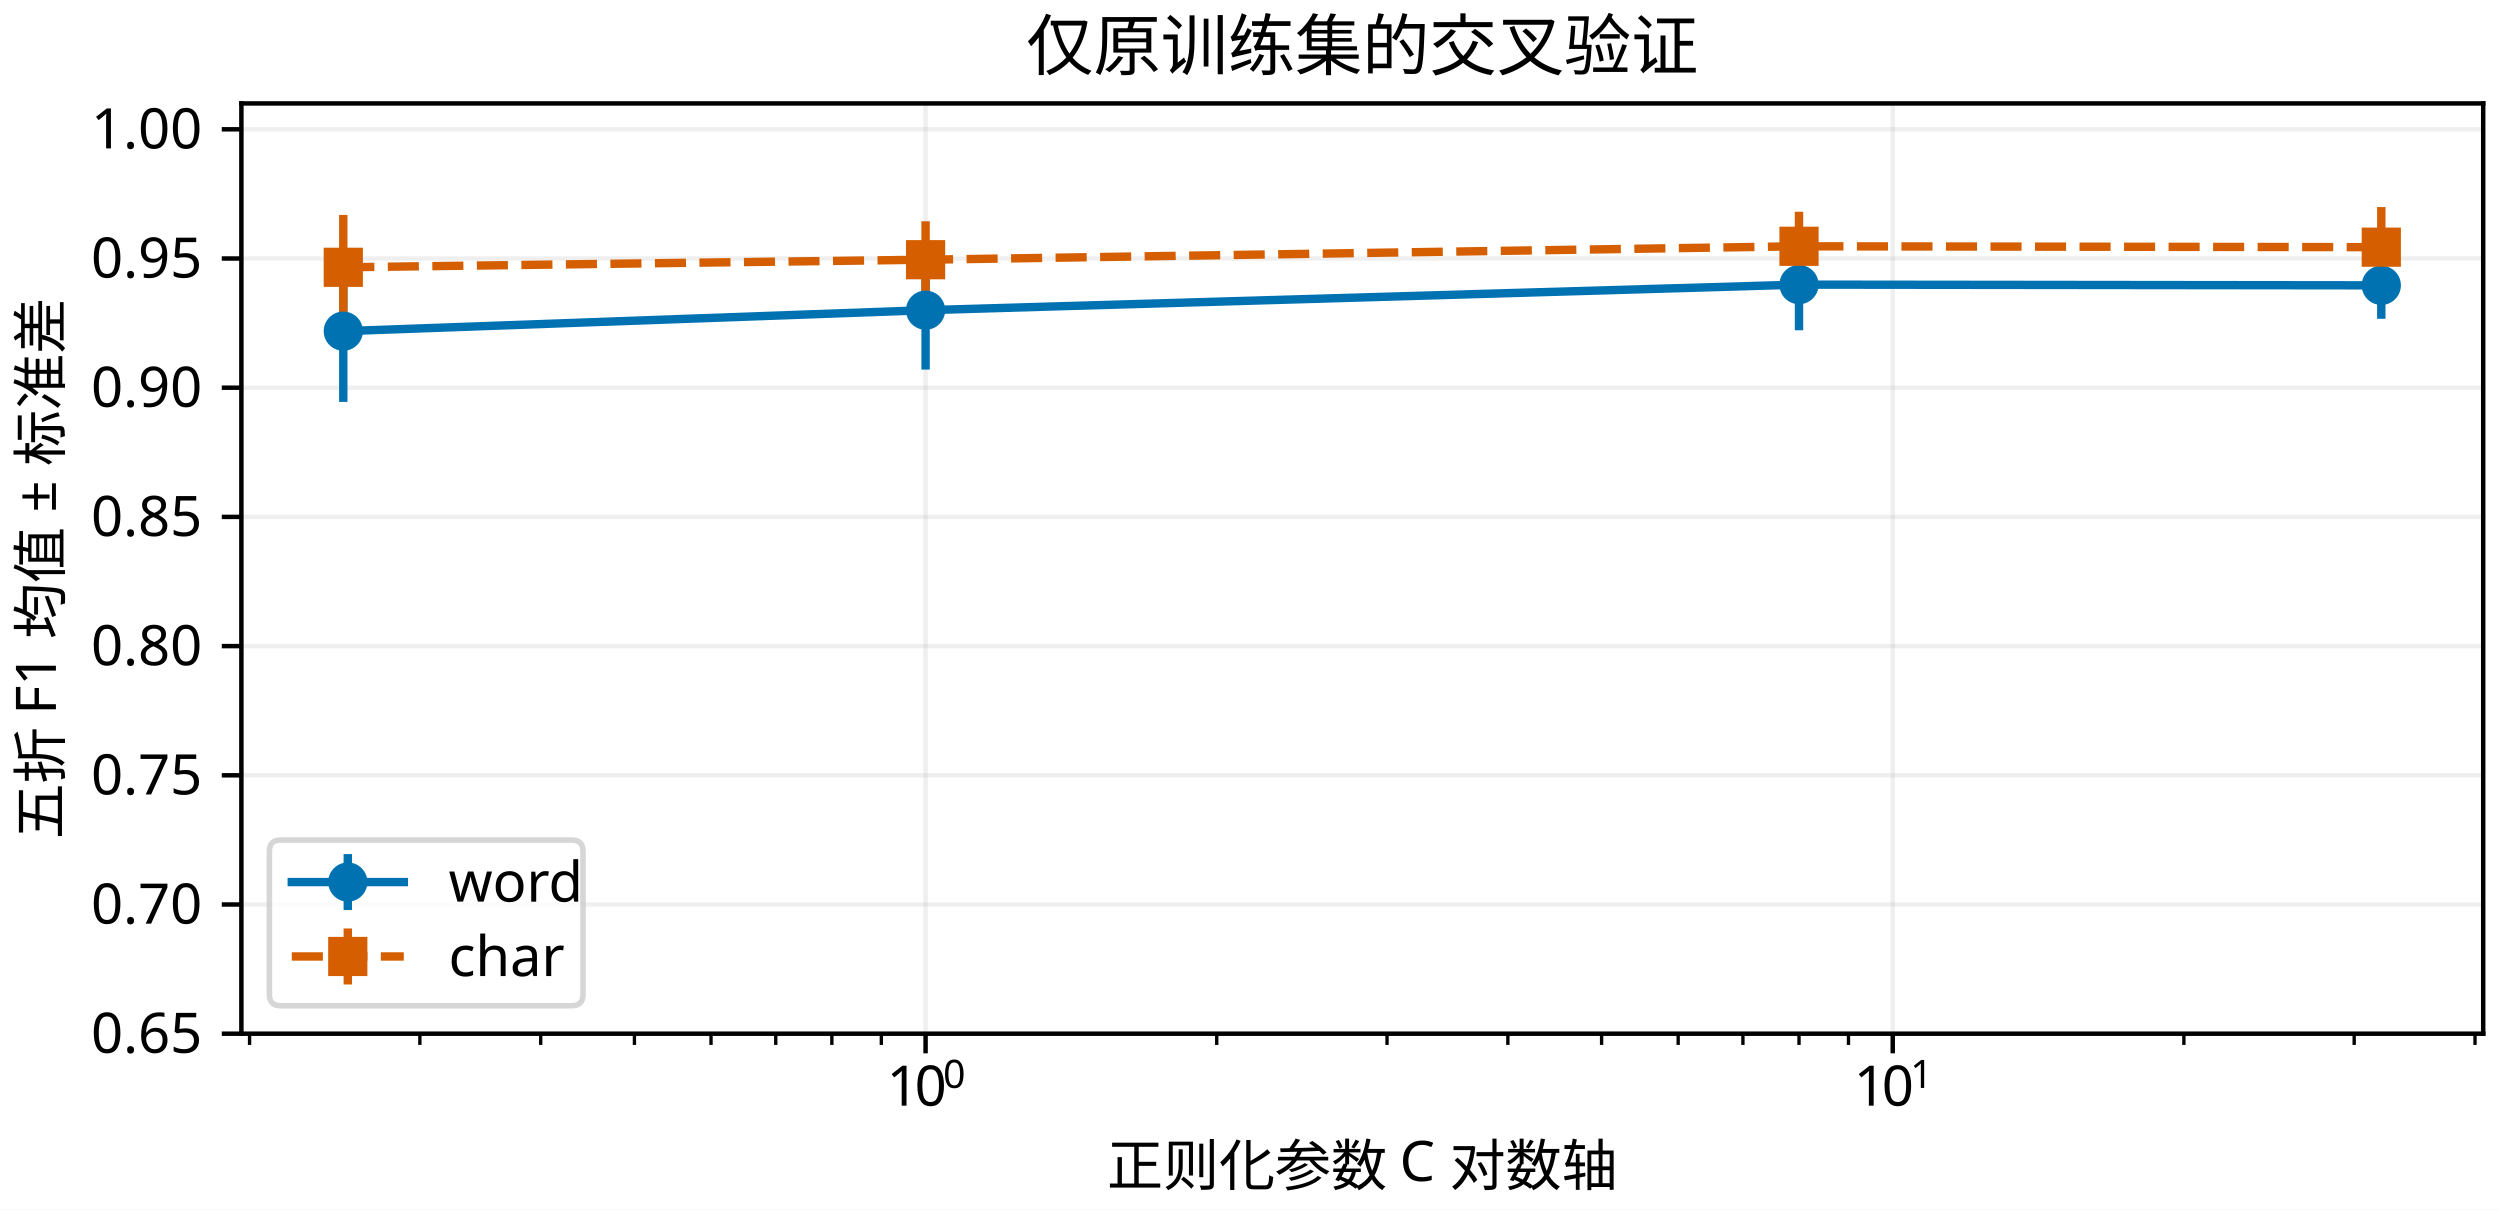
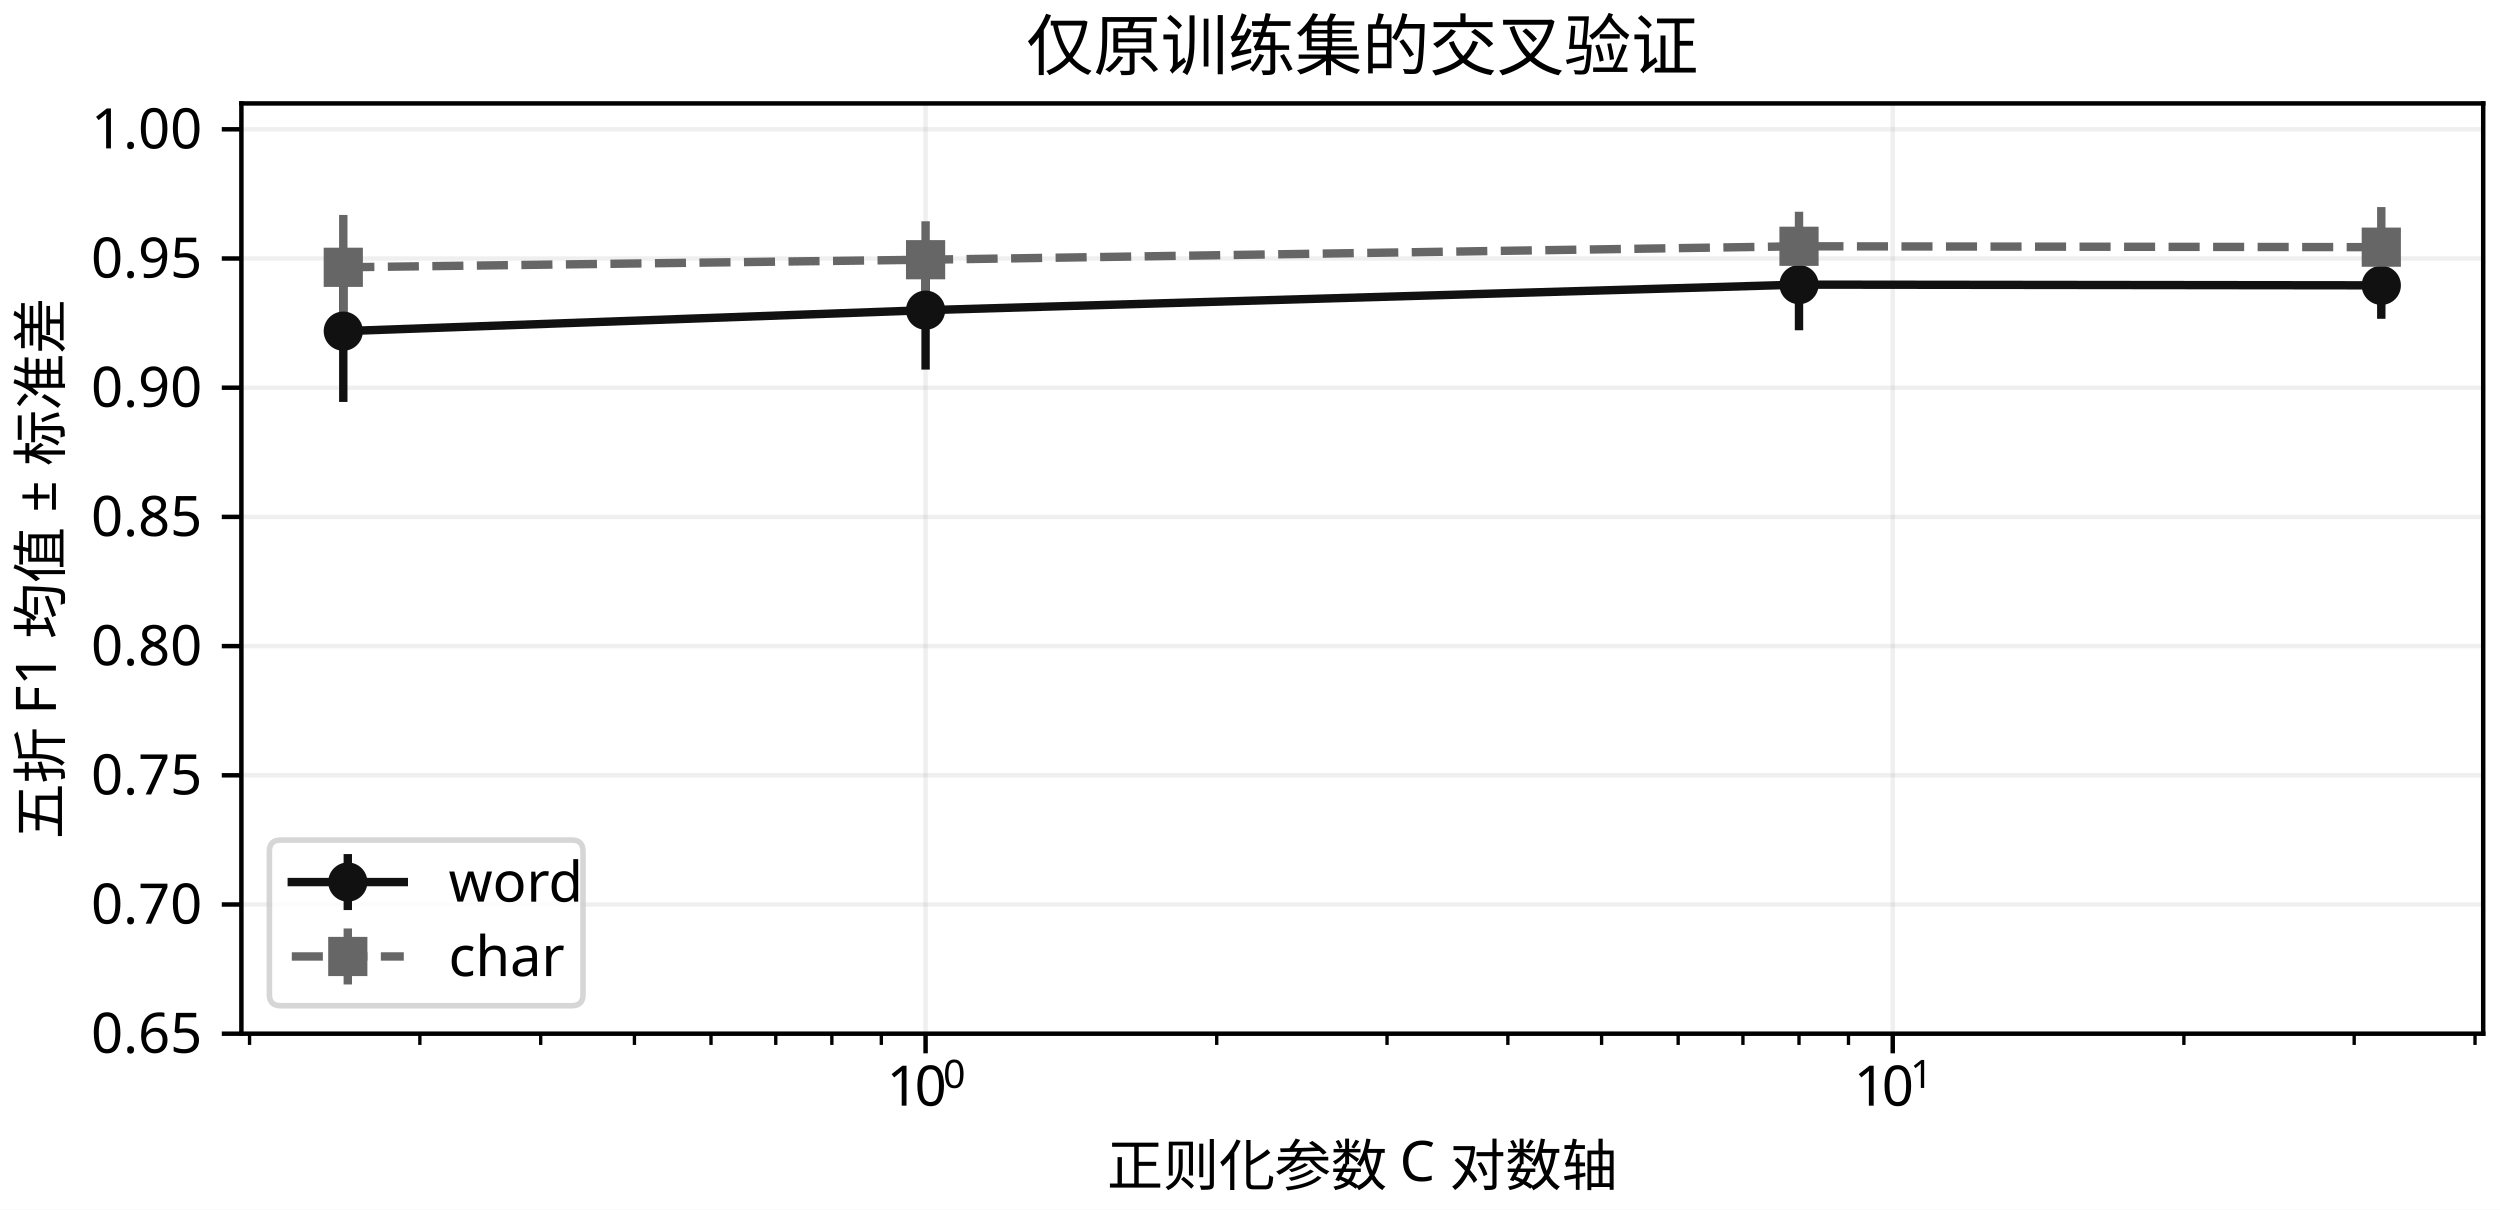
<svg xmlns="http://www.w3.org/2000/svg" xmlns:xlink="http://www.w3.org/1999/xlink" width="446.4pt" height="216pt" viewBox="0 0 446.4 216" version="1.1">
  <defs>
    <style type="text/css">*{stroke-linejoin: round; stroke-linecap: butt}</style>
  </defs>
  <g id="figure_1">
    <g id="patch_1">
-       <path d="M 0 216  L 446.4 216  L 446.4 0  L 0 0  z " style="fill: #ffffff" />
+       <path d="M 0 216 L 446.4 216 L 446.4 0 L 0 0 z " style="fill: #ffffff" />
    </g>
    <g id="axes_1">
      <g id="patch_2">
-         <path d="M 43.102 184.578  L 443.4 184.578  L 443.4 18.469  L 43.102 18.469  z " style="fill: #ffffff" />
+         <path d="M 43.102 184.578 L 443.4 184.578 L 443.4 18.469 L 43.102 18.469 z " style="fill: #ffffff" />
      </g>
      <g id="matplotlib.axis_1">
        <g id="xtick_1">
          <g id="line2d_1">
-             <path d="M 165.271 184.578  L 165.271 18.469  " clip-path="url(#pbd1adae5b0)" style="fill: none; stroke: #b0b0b0; stroke-opacity: 0.2; stroke-width: 0.8; stroke-linecap: square" />
+             <path d="M 165.271 184.578 L 165.271 18.469 " clip-path="url(#pcb9a634b2e)" style="fill: none; stroke: #b0b0b0; stroke-opacity: 0.2; stroke-width: 0.8; stroke-linecap: square" />
          </g>
          <g id="line2d_2">
            <defs>
-               <path id="m77b8d76df0" d="M 0 0  L 0 3.5  " style="stroke: #000000; stroke-width: 0.8" />
+               <path id="mda6e99776a" d="M 0 0 L 0 3.5 " style="stroke: #000000; stroke-width: 0.8" />
            </defs>
            <g>
-               <use xlink:href="#m77b8d76df0" x="165.271" y="184.578" style="stroke: #000000; stroke-width: 0.8" />
+               <use xlink:href="#mda6e99776a" x="165.271" y="184.578" style="stroke: #000000; stroke-width: 0.8" />
            </g>
          </g>
          <g id="text_1">
            <g transform="translate(158.3207 198.4138)">
              <text>
                <tspan x="0" y="-0.983" style="font-size: 10px; font-family: 'SimHei'">1</tspan>
                <tspan x="5" y="-0.983" style="font-size: 10px; font-family: 'SimHei'">0</tspan>
                <tspan x="10.079" y="-4.155" style="font-size: 7px; font-family: 'SimHei'">0</tspan>
              </text>
            </g>
          </g>
        </g>
        <g id="xtick_2">
          <g id="line2d_3">
-             <path d="M 337.967 184.578  L 337.967 18.469  " clip-path="url(#pbd1adae5b0)" style="fill: none; stroke: #b0b0b0; stroke-opacity: 0.2; stroke-width: 0.8; stroke-linecap: square" />
+             <path d="M 337.967 184.578 L 337.967 18.469 " clip-path="url(#pcb9a634b2e)" style="fill: none; stroke: #b0b0b0; stroke-opacity: 0.2; stroke-width: 0.8; stroke-linecap: square" />
          </g>
          <g id="line2d_4">
            <g>
-               <use xlink:href="#m77b8d76df0" x="337.967" y="184.578" style="stroke: #000000; stroke-width: 0.8" />
+               <use xlink:href="#mda6e99776a" x="337.967" y="184.578" style="stroke: #000000; stroke-width: 0.8" />
            </g>
          </g>
          <g id="text_2">
            <g transform="translate(331.0169 198.4138)">
              <text>
                <tspan x="0" y="-0.983" style="font-size: 10px; font-family: 'SimHei'">1</tspan>
                <tspan x="5" y="-0.983" style="font-size: 10px; font-family: 'SimHei'">0</tspan>
                <tspan x="10.079" y="-4.155" style="font-size: 7px; font-family: 'SimHei'">1</tspan>
              </text>
            </g>
          </g>
        </g>
        <g id="xtick_3">
          <g id="line2d_5">
            <defs>
-               <path id="m336945e402" d="M 0 0  L 0 2  " style="stroke: #000000; stroke-width: 0.6" />
+               <path id="md6e7cb765c" d="M 0 0 L 0 2 " style="stroke: #000000; stroke-width: 0.6" />
            </defs>
            <g>
-               <use xlink:href="#m336945e402" x="44.561" y="184.578" style="stroke: #000000; stroke-width: 0.6" />
+               <use xlink:href="#md6e7cb765c" x="44.561" y="184.578" style="stroke: #000000; stroke-width: 0.6" />
            </g>
          </g>
        </g>
        <g id="xtick_4">
          <g id="line2d_6">
            <g>
-               <use xlink:href="#m336945e402" x="74.971" y="184.578" style="stroke: #000000; stroke-width: 0.6" />
+               <use xlink:href="#md6e7cb765c" x="74.971" y="184.578" style="stroke: #000000; stroke-width: 0.6" />
            </g>
          </g>
        </g>
        <g id="xtick_5">
          <g id="line2d_7">
            <g>
-               <use xlink:href="#m336945e402" x="96.548" y="184.578" style="stroke: #000000; stroke-width: 0.6" />
+               <use xlink:href="#md6e7cb765c" x="96.548" y="184.578" style="stroke: #000000; stroke-width: 0.6" />
            </g>
          </g>
        </g>
        <g id="xtick_6">
          <g id="line2d_8">
            <g>
-               <use xlink:href="#m336945e402" x="113.284" y="184.578" style="stroke: #000000; stroke-width: 0.6" />
+               <use xlink:href="#md6e7cb765c" x="113.284" y="184.578" style="stroke: #000000; stroke-width: 0.6" />
            </g>
          </g>
        </g>
        <g id="xtick_7">
          <g id="line2d_9">
            <g>
-               <use xlink:href="#m336945e402" x="126.958" y="184.578" style="stroke: #000000; stroke-width: 0.6" />
+               <use xlink:href="#md6e7cb765c" x="126.958" y="184.578" style="stroke: #000000; stroke-width: 0.6" />
            </g>
          </g>
        </g>
        <g id="xtick_8">
          <g id="line2d_10">
            <g>
-               <use xlink:href="#m336945e402" x="138.52" y="184.578" style="stroke: #000000; stroke-width: 0.6" />
+               <use xlink:href="#md6e7cb765c" x="138.52" y="184.578" style="stroke: #000000; stroke-width: 0.6" />
            </g>
          </g>
        </g>
        <g id="xtick_9">
          <g id="line2d_11">
            <g>
-               <use xlink:href="#m336945e402" x="148.535" y="184.578" style="stroke: #000000; stroke-width: 0.6" />
+               <use xlink:href="#md6e7cb765c" x="148.535" y="184.578" style="stroke: #000000; stroke-width: 0.6" />
            </g>
          </g>
        </g>
        <g id="xtick_10">
          <g id="line2d_12">
            <g>
-               <use xlink:href="#m336945e402" x="157.369" y="184.578" style="stroke: #000000; stroke-width: 0.6" />
+               <use xlink:href="#md6e7cb765c" x="157.369" y="184.578" style="stroke: #000000; stroke-width: 0.6" />
            </g>
          </g>
        </g>
        <g id="xtick_11">
          <g id="line2d_13">
            <g>
-               <use xlink:href="#m336945e402" x="217.257" y="184.578" style="stroke: #000000; stroke-width: 0.6" />
+               <use xlink:href="#md6e7cb765c" x="217.257" y="184.578" style="stroke: #000000; stroke-width: 0.6" />
            </g>
          </g>
        </g>
        <g id="xtick_12">
          <g id="line2d_14">
            <g>
-               <use xlink:href="#m336945e402" x="247.668" y="184.578" style="stroke: #000000; stroke-width: 0.6" />
+               <use xlink:href="#md6e7cb765c" x="247.668" y="184.578" style="stroke: #000000; stroke-width: 0.6" />
            </g>
          </g>
        </g>
        <g id="xtick_13">
          <g id="line2d_15">
            <g>
-               <use xlink:href="#m336945e402" x="269.244" y="184.578" style="stroke: #000000; stroke-width: 0.6" />
+               <use xlink:href="#md6e7cb765c" x="269.244" y="184.578" style="stroke: #000000; stroke-width: 0.6" />
            </g>
          </g>
        </g>
        <g id="xtick_14">
          <g id="line2d_16">
            <g>
-               <use xlink:href="#m336945e402" x="285.98" y="184.578" style="stroke: #000000; stroke-width: 0.6" />
+               <use xlink:href="#md6e7cb765c" x="285.98" y="184.578" style="stroke: #000000; stroke-width: 0.6" />
            </g>
          </g>
        </g>
        <g id="xtick_15">
          <g id="line2d_17">
            <g>
-               <use xlink:href="#m336945e402" x="299.654" y="184.578" style="stroke: #000000; stroke-width: 0.6" />
+               <use xlink:href="#md6e7cb765c" x="299.654" y="184.578" style="stroke: #000000; stroke-width: 0.6" />
            </g>
          </g>
        </g>
        <g id="xtick_16">
          <g id="line2d_18">
            <g>
-               <use xlink:href="#m336945e402" x="311.216" y="184.578" style="stroke: #000000; stroke-width: 0.6" />
+               <use xlink:href="#md6e7cb765c" x="311.216" y="184.578" style="stroke: #000000; stroke-width: 0.6" />
            </g>
          </g>
        </g>
        <g id="xtick_17">
          <g id="line2d_19">
            <g>
-               <use xlink:href="#m336945e402" x="321.231" y="184.578" style="stroke: #000000; stroke-width: 0.6" />
+               <use xlink:href="#md6e7cb765c" x="321.231" y="184.578" style="stroke: #000000; stroke-width: 0.6" />
            </g>
          </g>
        </g>
        <g id="xtick_18">
          <g id="line2d_20">
            <g>
-               <use xlink:href="#m336945e402" x="330.065" y="184.578" style="stroke: #000000; stroke-width: 0.6" />
+               <use xlink:href="#md6e7cb765c" x="330.065" y="184.578" style="stroke: #000000; stroke-width: 0.6" />
            </g>
          </g>
        </g>
        <g id="xtick_19">
          <g id="line2d_21">
            <g>
-               <use xlink:href="#m336945e402" x="389.954" y="184.578" style="stroke: #000000; stroke-width: 0.6" />
+               <use xlink:href="#md6e7cb765c" x="389.954" y="184.578" style="stroke: #000000; stroke-width: 0.6" />
            </g>
          </g>
        </g>
        <g id="xtick_20">
          <g id="line2d_22">
            <g>
-               <use xlink:href="#m336945e402" x="420.364" y="184.578" style="stroke: #000000; stroke-width: 0.6" />
+               <use xlink:href="#md6e7cb765c" x="420.364" y="184.578" style="stroke: #000000; stroke-width: 0.6" />
            </g>
          </g>
        </g>
        <g id="xtick_21">
          <g id="line2d_23">
            <g>
-               <use xlink:href="#m336945e402" x="441.94" y="184.578" style="stroke: #000000; stroke-width: 0.6" />
+               <use xlink:href="#md6e7cb765c" x="441.94" y="184.578" style="stroke: #000000; stroke-width: 0.6" />
            </g>
          </g>
        </g>
        <g id="text_3">
          <text style="font-size: 10px; font-family: 'SimHei'; text-anchor: middle" x="243.251" y="211.711" transform="rotate(-0 243.2508 211.7107)">正则化参数 C 对数轴</text>
        </g>
      </g>
      <g id="matplotlib.axis_2">
        <g id="ytick_1">
          <g id="line2d_24">
-             <path d="M 43.102 184.578  L 443.4 184.578  " clip-path="url(#pbd1adae5b0)" style="fill: none; stroke: #b0b0b0; stroke-opacity: 0.2; stroke-width: 0.8; stroke-linecap: square" />
+             <path d="M 43.102 184.578 L 443.4 184.578 " clip-path="url(#pcb9a634b2e)" style="fill: none; stroke: #b0b0b0; stroke-opacity: 0.2; stroke-width: 0.8; stroke-linecap: square" />
          </g>
          <g id="line2d_25">
            <defs>
-               <path id="m3de2ab3d7b" d="M 0 0  L -3.5 0  " style="stroke: #000000; stroke-width: 0.8" />
+               <path id="m0ddbf30423" d="M 0 0 L -3.5 0 " style="stroke: #000000; stroke-width: 0.8" />
            </defs>
            <g>
-               <use xlink:href="#m3de2ab3d7b" x="43.102" y="184.578" style="stroke: #000000; stroke-width: 0.8" />
+               <use xlink:href="#m0ddbf30423" x="43.102" y="184.578" style="stroke: #000000; stroke-width: 0.8" />
            </g>
          </g>
          <g id="text_4">
            <text style="font-size: 10px; font-family: 'SimHei'; text-anchor: end" x="36.102" y="187.996" transform="rotate(-0 36.1018 187.9959)">0.65</text>
          </g>
        </g>
        <g id="ytick_2">
          <g id="line2d_26">
-             <path d="M 43.102 161.507  L 443.4 161.507  " clip-path="url(#pbd1adae5b0)" style="fill: none; stroke: #b0b0b0; stroke-opacity: 0.2; stroke-width: 0.8; stroke-linecap: square" />
+             <path d="M 43.102 161.507 L 443.4 161.507 " clip-path="url(#pcb9a634b2e)" style="fill: none; stroke: #b0b0b0; stroke-opacity: 0.2; stroke-width: 0.8; stroke-linecap: square" />
          </g>
          <g id="line2d_27">
            <g>
-               <use xlink:href="#m3de2ab3d7b" x="43.102" y="161.507" style="stroke: #000000; stroke-width: 0.8" />
+               <use xlink:href="#m0ddbf30423" x="43.102" y="161.507" style="stroke: #000000; stroke-width: 0.8" />
            </g>
          </g>
          <g id="text_5">
            <text style="font-size: 10px; font-family: 'SimHei'; text-anchor: end" x="36.102" y="164.925" transform="rotate(-0 36.1018 164.9252)">0.70</text>
          </g>
        </g>
        <g id="ytick_3">
          <g id="line2d_28">
-             <path d="M 43.102 138.437  L 443.4 138.437  " clip-path="url(#pbd1adae5b0)" style="fill: none; stroke: #b0b0b0; stroke-opacity: 0.2; stroke-width: 0.8; stroke-linecap: square" />
+             <path d="M 43.102 138.437 L 443.4 138.437 " clip-path="url(#pcb9a634b2e)" style="fill: none; stroke: #b0b0b0; stroke-opacity: 0.2; stroke-width: 0.8; stroke-linecap: square" />
          </g>
          <g id="line2d_29">
            <g>
-               <use xlink:href="#m3de2ab3d7b" x="43.102" y="138.437" style="stroke: #000000; stroke-width: 0.8" />
+               <use xlink:href="#m0ddbf30423" x="43.102" y="138.437" style="stroke: #000000; stroke-width: 0.8" />
            </g>
          </g>
          <g id="text_6">
            <text style="font-size: 10px; font-family: 'SimHei'; text-anchor: end" x="36.102" y="141.854" transform="rotate(-0 36.1018 141.8545)">0.75</text>
          </g>
        </g>
        <g id="ytick_4">
          <g id="line2d_30">
-             <path d="M 43.102 115.366  L 443.4 115.366  " clip-path="url(#pbd1adae5b0)" style="fill: none; stroke: #b0b0b0; stroke-opacity: 0.2; stroke-width: 0.8; stroke-linecap: square" />
+             <path d="M 43.102 115.366 L 443.4 115.366 " clip-path="url(#pcb9a634b2e)" style="fill: none; stroke: #b0b0b0; stroke-opacity: 0.2; stroke-width: 0.8; stroke-linecap: square" />
          </g>
          <g id="line2d_31">
            <g>
-               <use xlink:href="#m3de2ab3d7b" x="43.102" y="115.366" style="stroke: #000000; stroke-width: 0.8" />
+               <use xlink:href="#m0ddbf30423" x="43.102" y="115.366" style="stroke: #000000; stroke-width: 0.8" />
            </g>
          </g>
          <g id="text_7">
            <text style="font-size: 10px; font-family: 'SimHei'; text-anchor: end" x="36.102" y="118.784" transform="rotate(-0 36.1018 118.7838)">0.80</text>
          </g>
        </g>
        <g id="ytick_5">
          <g id="line2d_32">
-             <path d="M 43.102 92.295  L 443.4 92.295  " clip-path="url(#pbd1adae5b0)" style="fill: none; stroke: #b0b0b0; stroke-opacity: 0.2; stroke-width: 0.8; stroke-linecap: square" />
+             <path d="M 43.102 92.295 L 443.4 92.295 " clip-path="url(#pcb9a634b2e)" style="fill: none; stroke: #b0b0b0; stroke-opacity: 0.2; stroke-width: 0.8; stroke-linecap: square" />
          </g>
          <g id="line2d_33">
            <g>
-               <use xlink:href="#m3de2ab3d7b" x="43.102" y="92.295" style="stroke: #000000; stroke-width: 0.8" />
+               <use xlink:href="#m0ddbf30423" x="43.102" y="92.295" style="stroke: #000000; stroke-width: 0.8" />
            </g>
          </g>
          <g id="text_8">
            <text style="font-size: 10px; font-family: 'SimHei'; text-anchor: end" x="36.102" y="95.713" transform="rotate(-0 36.1018 95.71313)">0.85</text>
          </g>
        </g>
        <g id="ytick_6">
          <g id="line2d_34">
-             <path d="M 43.102 69.224  L 443.4 69.224  " clip-path="url(#pbd1adae5b0)" style="fill: none; stroke: #b0b0b0; stroke-opacity: 0.2; stroke-width: 0.8; stroke-linecap: square" />
+             <path d="M 43.102 69.224 L 443.4 69.224 " clip-path="url(#pcb9a634b2e)" style="fill: none; stroke: #b0b0b0; stroke-opacity: 0.2; stroke-width: 0.8; stroke-linecap: square" />
          </g>
          <g id="line2d_35">
            <g>
-               <use xlink:href="#m3de2ab3d7b" x="43.102" y="69.224" style="stroke: #000000; stroke-width: 0.8" />
+               <use xlink:href="#m0ddbf30423" x="43.102" y="69.224" style="stroke: #000000; stroke-width: 0.8" />
            </g>
          </g>
          <g id="text_9">
            <text style="font-size: 10px; font-family: 'SimHei'; text-anchor: end" x="36.102" y="72.642" transform="rotate(-0 36.1018 72.64245)">0.90</text>
          </g>
        </g>
        <g id="ytick_7">
          <g id="line2d_36">
-             <path d="M 43.102 46.154  L 443.4 46.154  " clip-path="url(#pbd1adae5b0)" style="fill: none; stroke: #b0b0b0; stroke-opacity: 0.2; stroke-width: 0.8; stroke-linecap: square" />
+             <path d="M 43.102 46.154 L 443.4 46.154 " clip-path="url(#pcb9a634b2e)" style="fill: none; stroke: #b0b0b0; stroke-opacity: 0.2; stroke-width: 0.8; stroke-linecap: square" />
          </g>
          <g id="line2d_37">
            <g>
-               <use xlink:href="#m3de2ab3d7b" x="43.102" y="46.154" style="stroke: #000000; stroke-width: 0.8" />
+               <use xlink:href="#m0ddbf30423" x="43.102" y="46.154" style="stroke: #000000; stroke-width: 0.8" />
            </g>
          </g>
          <g id="text_10">
            <text style="font-size: 10px; font-family: 'SimHei'; text-anchor: end" x="36.102" y="49.572" transform="rotate(-0 36.1018 49.57178)">0.95</text>
          </g>
        </g>
        <g id="ytick_8">
          <g id="line2d_38">
-             <path d="M 43.102 23.083  L 443.4 23.083  " clip-path="url(#pbd1adae5b0)" style="fill: none; stroke: #b0b0b0; stroke-opacity: 0.2; stroke-width: 0.8; stroke-linecap: square" />
+             <path d="M 43.102 23.083 L 443.4 23.083 " clip-path="url(#pcb9a634b2e)" style="fill: none; stroke: #b0b0b0; stroke-opacity: 0.2; stroke-width: 0.8; stroke-linecap: square" />
          </g>
          <g id="line2d_39">
            <g>
-               <use xlink:href="#m3de2ab3d7b" x="43.102" y="23.083" style="stroke: #000000; stroke-width: 0.8" />
+               <use xlink:href="#m0ddbf30423" x="43.102" y="23.083" style="stroke: #000000; stroke-width: 0.8" />
            </g>
          </g>
          <g id="text_11">
            <text style="font-size: 10px; font-family: 'SimHei'; text-anchor: end" x="36.102" y="26.501" transform="rotate(-0 36.1018 26.50109)">1.00</text>
          </g>
        </g>
        <g id="text_12">
          <text style="font-size: 10px; font-family: 'SimHei'; text-anchor: middle" x="10.813" y="101.523" transform="rotate(-90 10.81274 101.5234)">五折 F1 均值 ± 标准差</text>
        </g>
      </g>
      <g id="LineCollection_1">
-         <path d="M 61.297 71.773  L 61.297 46.49  " clip-path="url(#pbd1adae5b0)" style="fill: none; stroke: #0072b2; stroke-width: 1.5" />
-         <path d="M 165.271 65.999  L 165.271 44.77  " clip-path="url(#pbd1adae5b0)" style="fill: none; stroke: #0072b2; stroke-width: 1.5" />
-         <path d="M 321.231 58.977  L 321.231 42.667  " clip-path="url(#pbd1adae5b0)" style="fill: none; stroke: #0072b2; stroke-width: 1.5" />
-         <path d="M 425.204 56.929  L 425.204 44.972  " clip-path="url(#pbd1adae5b0)" style="fill: none; stroke: #0072b2; stroke-width: 1.5" />
+         <path d="M 61.297 71.773 L 61.297 46.49 " clip-path="url(#pcb9a634b2e)" style="fill: none; stroke: #111111; stroke-width: 1.5" />
+         <path d="M 165.271 65.999 L 165.271 44.77 " clip-path="url(#pcb9a634b2e)" style="fill: none; stroke: #111111; stroke-width: 1.5" />
+         <path d="M 321.231 58.977 L 321.231 42.667 " clip-path="url(#pcb9a634b2e)" style="fill: none; stroke: #111111; stroke-width: 1.5" />
+         <path d="M 425.204 56.929 L 425.204 44.972 " clip-path="url(#pcb9a634b2e)" style="fill: none; stroke: #111111; stroke-width: 1.5" />
      </g>
      <g id="LineCollection_2">
-         <path d="M 61.297 57.075  L 61.297 38.383  " clip-path="url(#pbd1adae5b0)" style="fill: none; stroke: #d55e00; stroke-width: 1.5" />
-         <path d="M 165.271 53.245  L 165.271 39.504  " clip-path="url(#pbd1adae5b0)" style="fill: none; stroke: #d55e00; stroke-width: 1.5" />
-         <path d="M 321.231 50.144  L 321.231 37.807  " clip-path="url(#pbd1adae5b0)" style="fill: none; stroke: #d55e00; stroke-width: 1.5" />
-         <path d="M 425.204 51.291  L 425.204 36.979  " clip-path="url(#pbd1adae5b0)" style="fill: none; stroke: #d55e00; stroke-width: 1.5" />
+         <path d="M 61.297 57.075 L 61.297 38.383 " clip-path="url(#pcb9a634b2e)" style="fill: none; stroke: #666666; stroke-width: 1.5" />
+         <path d="M 165.271 53.245 L 165.271 39.504 " clip-path="url(#pcb9a634b2e)" style="fill: none; stroke: #666666; stroke-width: 1.5" />
+         <path d="M 321.231 50.144 L 321.231 37.807 " clip-path="url(#pcb9a634b2e)" style="fill: none; stroke: #666666; stroke-width: 1.5" />
+         <path d="M 425.204 51.291 L 425.204 36.979 " clip-path="url(#pcb9a634b2e)" style="fill: none; stroke: #666666; stroke-width: 1.5" />
      </g>
      <g id="line2d_40">
-         <path d="M 61.297 59.131  L 165.271 55.385  L 321.231 50.822  L 425.204 50.951  " clip-path="url(#pbd1adae5b0)" style="fill: none; stroke: #0072b2; stroke-width: 1.5; stroke-linecap: square" />
+         <path d="M 61.297 59.131 L 165.271 55.385 L 321.231 50.822 L 425.204 50.951 " clip-path="url(#pcb9a634b2e)" style="fill: none; stroke: #111111; stroke-width: 1.5; stroke-linecap: square" />
        <defs>
-           <path id="mb82b4c95cf" d="M 0 3  C 0.796 3 1.559 2.684 2.121 2.121  C 2.684 1.559 3 0.796 3 0  C 3 -0.796 2.684 -1.559 2.121 -2.121  C 1.559 -2.684 0.796 -3 0 -3  C -0.796 -3 -1.559 -2.684 -2.121 -2.121  C -2.684 -1.559 -3 -0.796 -3 0  C -3 0.796 -2.684 1.559 -2.121 2.121  C -1.559 2.684 -0.796 3 0 3  z " style="stroke: #0072b2" />
+           <path id="m68199e0793" d="M 0 3 C 0.796 3 1.559 2.684 2.121 2.121 C 2.684 1.559 3 0.796 3 0 C 3 -0.796 2.684 -1.559 2.121 -2.121 C 1.559 -2.684 0.796 -3 0 -3 C -0.796 -3 -1.559 -2.684 -2.121 -2.121 C -2.684 -1.559 -3 -0.796 -3 0 C -3 0.796 -2.684 1.559 -2.121 2.121 C -1.559 2.684 -0.796 3 0 3 z " style="stroke: #111111" />
        </defs>
-         <g clip-path="url(#pbd1adae5b0)">
-           <use xlink:href="#mb82b4c95cf" x="61.297" y="59.131" style="fill: #0072b2; stroke: #0072b2" />
-           <use xlink:href="#mb82b4c95cf" x="165.271" y="55.385" style="fill: #0072b2; stroke: #0072b2" />
-           <use xlink:href="#mb82b4c95cf" x="321.231" y="50.822" style="fill: #0072b2; stroke: #0072b2" />
-           <use xlink:href="#mb82b4c95cf" x="425.204" y="50.951" style="fill: #0072b2; stroke: #0072b2" />
+         <g clip-path="url(#pcb9a634b2e)">
+           <use xlink:href="#m68199e0793" x="61.297" y="59.131" style="fill: #111111; stroke: #111111" />
+           <use xlink:href="#m68199e0793" x="165.271" y="55.385" style="fill: #111111; stroke: #111111" />
+           <use xlink:href="#m68199e0793" x="321.231" y="50.822" style="fill: #111111; stroke: #111111" />
+           <use xlink:href="#m68199e0793" x="425.204" y="50.951" style="fill: #111111; stroke: #111111" />
        </g>
      </g>
      <g id="line2d_41">
-         <path d="M 61.297 47.729  L 165.271 46.375  L 321.231 43.976  L 425.204 44.135  " clip-path="url(#pbd1adae5b0)" style="fill: none; stroke-dasharray: 5.55,2.4; stroke-dashoffset: 0; stroke: #d55e00; stroke-width: 1.5" />
+         <path d="M 61.297 47.729 L 165.271 46.375 L 321.231 43.976 L 425.204 44.135 " clip-path="url(#pcb9a634b2e)" style="fill: none; stroke-dasharray: 5.55,2.4; stroke-dashoffset: 0; stroke: #666666; stroke-width: 1.5" />
        <defs>
-           <path id="me0ac1b78f3" d="M -3 3  L 3 3  L 3 -3  L -3 -3  z " style="stroke: #d55e00; stroke-linejoin: miter" />
+           <path id="m330ae8632c" d="M -3 3 L 3 3 L 3 -3 L -3 -3 z " style="stroke: #666666; stroke-linejoin: miter" />
        </defs>
-         <g clip-path="url(#pbd1adae5b0)">
-           <use xlink:href="#me0ac1b78f3" x="61.297" y="47.729" style="fill: #d55e00; stroke: #d55e00; stroke-linejoin: miter" />
-           <use xlink:href="#me0ac1b78f3" x="165.271" y="46.375" style="fill: #d55e00; stroke: #d55e00; stroke-linejoin: miter" />
-           <use xlink:href="#me0ac1b78f3" x="321.231" y="43.976" style="fill: #d55e00; stroke: #d55e00; stroke-linejoin: miter" />
-           <use xlink:href="#me0ac1b78f3" x="425.204" y="44.135" style="fill: #d55e00; stroke: #d55e00; stroke-linejoin: miter" />
+         <g clip-path="url(#pcb9a634b2e)">
+           <use xlink:href="#m330ae8632c" x="61.297" y="47.729" style="fill: #666666; stroke: #666666; stroke-linejoin: miter" />
+           <use xlink:href="#m330ae8632c" x="165.271" y="46.375" style="fill: #666666; stroke: #666666; stroke-linejoin: miter" />
+           <use xlink:href="#m330ae8632c" x="321.231" y="43.976" style="fill: #666666; stroke: #666666; stroke-linejoin: miter" />
+           <use xlink:href="#m330ae8632c" x="425.204" y="44.135" style="fill: #666666; stroke: #666666; stroke-linejoin: miter" />
        </g>
      </g>
      <g id="patch_3">
-         <path d="M 43.102 184.578  L 43.102 18.469  " style="fill: none; stroke: #000000; stroke-width: 0.8; stroke-linejoin: miter; stroke-linecap: square" />
+         <path d="M 43.102 184.578 L 43.102 18.469 " style="fill: none; stroke: #000000; stroke-width: 0.8; stroke-linejoin: miter; stroke-linecap: square" />
      </g>
      <g id="patch_4">
-         <path d="M 443.4 184.578  L 443.4 18.469  " style="fill: none; stroke: #000000; stroke-width: 0.8; stroke-linejoin: miter; stroke-linecap: square" />
+         <path d="M 443.4 184.578 L 443.4 18.469 " style="fill: none; stroke: #000000; stroke-width: 0.8; stroke-linejoin: miter; stroke-linecap: square" />
      </g>
      <g id="patch_5">
-         <path d="M 43.102 184.578  L 443.4 184.578  " style="fill: none; stroke: #000000; stroke-width: 0.8; stroke-linejoin: miter; stroke-linecap: square" />
+         <path d="M 43.102 184.578 L 443.4 184.578 " style="fill: none; stroke: #000000; stroke-width: 0.8; stroke-linejoin: miter; stroke-linecap: square" />
      </g>
      <g id="patch_6">
-         <path d="M 43.102 18.469  L 443.4 18.469  " style="fill: none; stroke: #000000; stroke-width: 0.8; stroke-linejoin: miter; stroke-linecap: square" />
+         <path d="M 43.102 18.469 L 443.4 18.469 " style="fill: none; stroke: #000000; stroke-width: 0.8; stroke-linejoin: miter; stroke-linecap: square" />
      </g>
      <g id="text_13">
        <text style="font-size: 12px; font-family: 'SimHei'; text-anchor: middle" x="243.251" y="12.469" transform="rotate(-0 243.2508 12.46899)">仅原训练集的交叉验证</text>
      </g>
      <g id="legend_1">
        <g id="patch_7">
-           <path d="M 50.102 179.578  L 102.102 179.578  Q 104.102 179.578 104.102 177.578  L 104.102 152  Q 104.102 150 102.102 150  L 50.102 150  Q 48.102 150 48.102 152  L 48.102 177.578  Q 48.102 179.578 50.102 179.578  z " style="fill: #ffffff; opacity: 0.8; stroke: #cccccc; stroke-linejoin: miter" />
+           <path d="M 50.102 179.578 L 102.102 179.578 Q 104.102 179.578 104.102 177.578 L 104.102 152 Q 104.102 150 102.102 150 L 50.102 150 Q 48.102 150 48.102 152 L 48.102 177.578 Q 48.102 179.578 50.102 179.578 z " style="fill: #ffffff; opacity: 0.8; stroke: #cccccc; stroke-linejoin: miter" />
        </g>
        <g id="LineCollection_3">
-           <path d="M 62.102 162.5  L 62.102 152.5  " style="fill: none; stroke: #0072b2; stroke-width: 1.5" />
+           <path d="M 62.102 162.5 L 62.102 152.5 " style="fill: none; stroke: #111111; stroke-width: 1.5" />
        </g>
        <g id="line2d_42">
-           <path d="M 52.102 157.5  L 72.102 157.5  " style="fill: none; stroke: #0072b2; stroke-width: 1.5; stroke-linecap: square" />
+           <path d="M 52.102 157.5 L 72.102 157.5 " style="fill: none; stroke: #111111; stroke-width: 1.5; stroke-linecap: square" />
        </g>
        <g id="line2d_43">
          <g>
-             <use xlink:href="#mb82b4c95cf" x="62.102" y="157.5" style="fill: #0072b2; stroke: #0072b2" />
+             <use xlink:href="#m68199e0793" x="62.102" y="157.5" style="fill: #111111; stroke: #111111" />
          </g>
        </g>
        <g id="text_14">
          <text style="font-size: 10px; font-family: 'SimHei'; text-anchor: start" x="80.102" y="161" transform="rotate(-0 80.1018 160.9998)">word</text>
        </g>
        <g id="LineCollection_4">
-           <path d="M 62.102 175.789  L 62.102 165.789  " style="fill: none; stroke: #d55e00; stroke-width: 1.5" />
+           <path d="M 62.102 175.789 L 62.102 165.789 " style="fill: none; stroke: #666666; stroke-width: 1.5" />
        </g>
        <g id="line2d_44">
-           <path d="M 52.102 170.789  L 72.102 170.789  " style="fill: none; stroke-dasharray: 5.55,2.4; stroke-dashoffset: 0; stroke: #d55e00; stroke-width: 1.5" />
+           <path d="M 52.102 170.789 L 72.102 170.789 " style="fill: none; stroke-dasharray: 5.55,2.4; stroke-dashoffset: 0; stroke: #666666; stroke-width: 1.5" />
        </g>
        <g id="line2d_45">
          <g>
-             <use xlink:href="#me0ac1b78f3" x="62.102" y="170.789" style="fill: #d55e00; stroke: #d55e00; stroke-linejoin: miter" />
+             <use xlink:href="#m330ae8632c" x="62.102" y="170.789" style="fill: #666666; stroke: #666666; stroke-linejoin: miter" />
          </g>
        </g>
        <g id="text_15">
          <text style="font-size: 10px; font-family: 'SimHei'; text-anchor: start" x="80.102" y="174.289" transform="rotate(-0 80.1018 174.2888)">char</text>
        </g>
      </g>
    </g>
  </g>
  <defs>
-     <clipPath id="pbd1adae5b0">
+     <clipPath id="pcb9a634b2e">
      <rect x="43.102" y="18.469" width="400.298" height="166.109" />
    </clipPath>
  </defs>
</svg>
